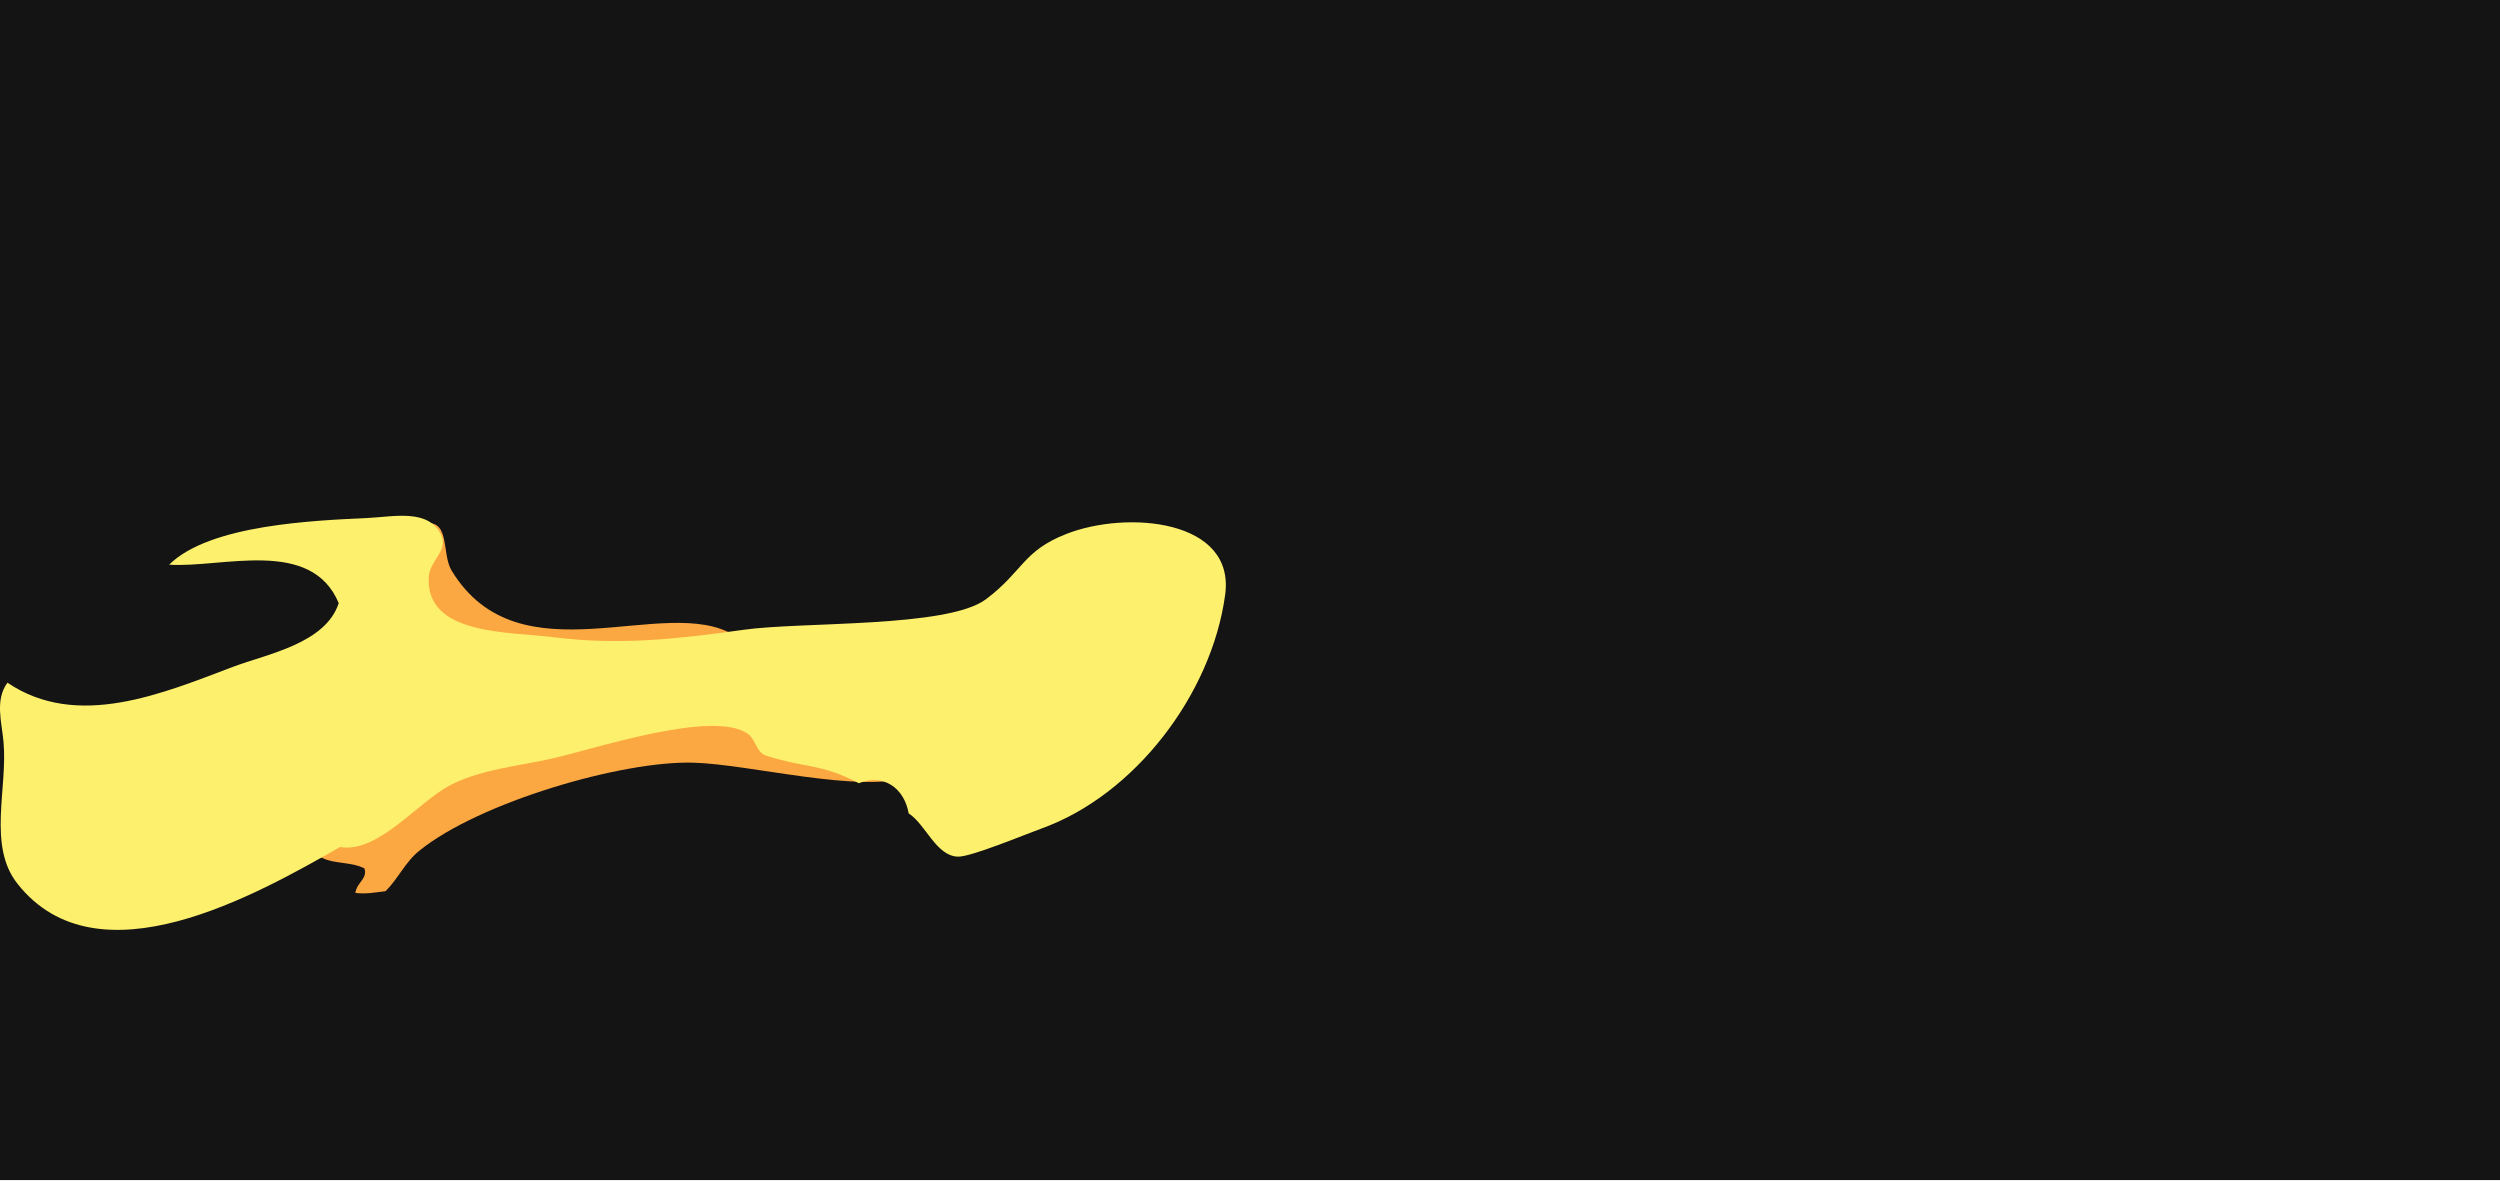
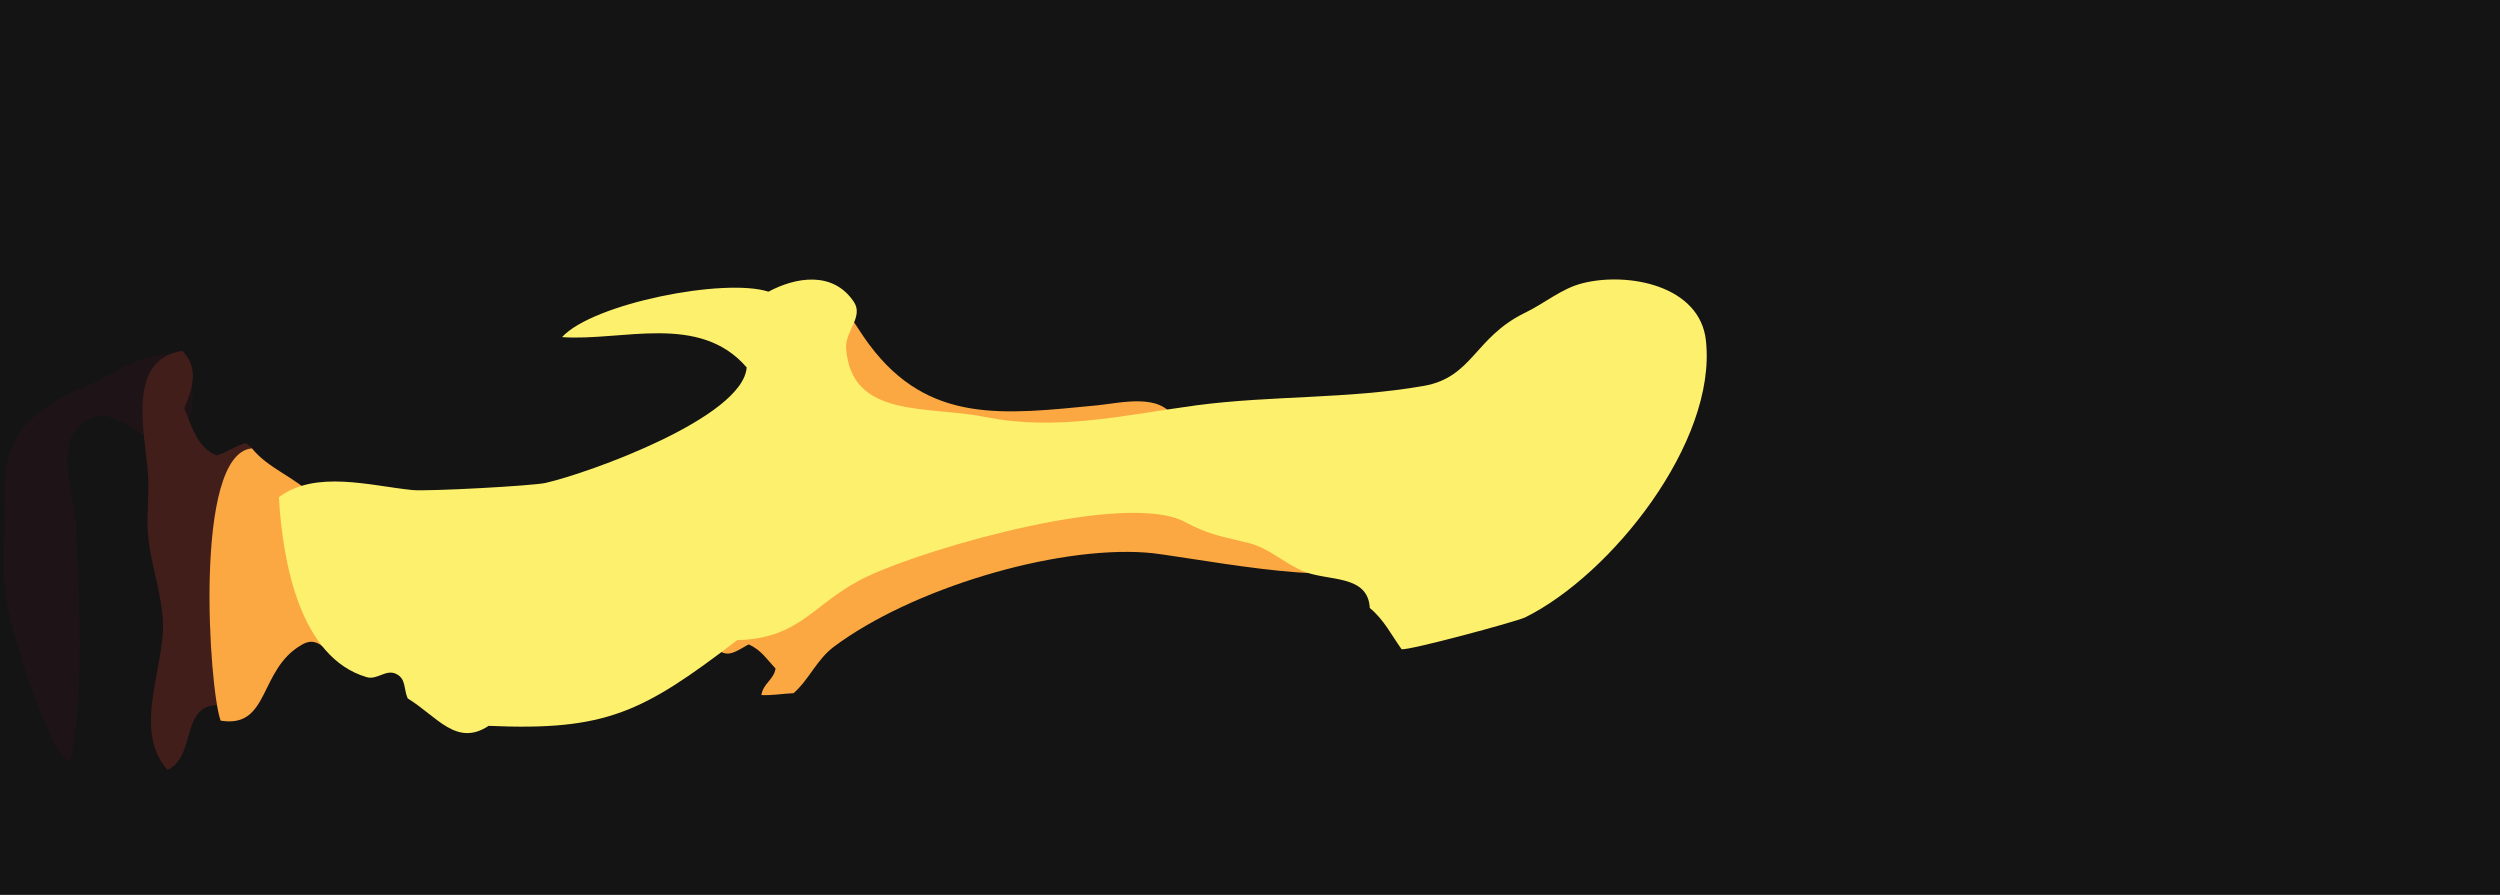
- <svg xmlns="http://www.w3.org/2000/svg" width="572" height="270" viewBox="0 0 572 270">
-   <rect width="572" height="270" fill="#141414" />
-   <path id="orange" fill="#fca842" fill-rule="evenodd" d="M81.3,204.3 C81.7,201.8 84.1,201.1 83.4,198.7 C79.5,196.7 74.3,198.2 71.6,194.5 C77.6,184.9 100.2,171.8 110.7,167.4 C116.5,164.9 126.4,165.3 129.7,159.5 C126.5,154.2 117.5,156.3 112.0,154.7 C97.4,150.3 85.0,138.5 90.6,124.3 C91.7,121.4 94.7,119.9 97.8,119.7 C102.9,119.4 101.1,126.8 103.3,130.5 C118.8,156.1 152.1,135.6 168.1,145.4 C166.2,152.4 156.0,150.7 152.0,156.1 C154.6,161.1 162.1,158.7 166.8,158.9 C173.5,159.2 208.7,168.2 208.1,177.7 C196.8,181.6 171.9,174.9 158.7,174.5 C142.3,174.0 109.6,183.6 96.0,194.6 C92.7,197.2 91.1,201.1 88.2,203.9 C85.8,204.2 83.7,204.6 81.3,204.3Z" />
-   <path id="gold" fill="#fcf06c" fill-rule="evenodd" d="M4.0,202.2 C-2.9,193.5 1.8,180.4 0.8,169.7 C0.4,165.2 -1.2,160.2 1.7,156.2 C17.7,167.0 37.1,158.7 53.5,152.5 C61.3,149.6 74.5,147.2 77.5,138.0 C71.2,122.9 50.8,130.0 38.7,129.2 C48.0,120.0 71.9,119.1 84.4,118.5 C90.2,118.2 98.0,116.4 100.9,122.3 C102.7,125.9 98.3,128.3 98.1,132.0 C97.3,145.4 116.4,144.5 126.7,145.8 C141.9,147.7 155.0,146.2 170.1,144.1 C183.5,142.2 216.8,143.7 225.6,137.1 C234.1,130.7 234.0,126.1 243.9,122.2 C257.8,116.7 282.8,118.8 280.3,136.2 C277.2,158.8 259.7,181.9 238.2,189.6 C234.6,190.9 222.1,196.1 219.2,196.0 C214.2,195.9 211.8,188.6 207.9,186.1 C206.9,180.3 202.1,176.9 196.5,179.2 C187.7,174.6 184.8,175.9 175.3,172.9 C173.0,172.1 173.0,169.3 171.1,167.9 C163.1,162.2 135.3,171.6 126.1,173.6 C118.5,175.3 110.2,176.0 103.1,179.6 C95.6,183.5 86.5,195.3 77.8,193.8 C58.7,204.7 22.3,225.4 4.0,202.2Z" />
+ <svg xmlns="http://www.w3.org/2000/svg" width="528" height="189" viewBox="0 0 528 189">
+   <rect width="528" height="189" fill="#141414" />
+   <path id="smoke" fill="#1e1418" fill-rule="evenodd" d="M14.8,160.9 C10.2,159.1 2.7,134.1 1.6,128.1 C0.2,120.6 1.3,112.8 1.0,105.2 C0.5,92.2 6.0,86.9 17.9,81.7 C24.5,78.9 30.8,73.4 38.4,75.3 C42.3,81.3 41.7,93.1 33.1,93.9 C26.7,89.6 21.5,84.7 16.3,90.4 C11.8,95.5 15.8,104.8 16.0,111.2 C16.6,126.2 17.9,146.1 14.8,160.9Z" />
+   <path id="ember" fill="#421e1a" fill-rule="evenodd" d="M35.4,162.6 C28.5,155.0 33.8,142.9 34.4,133.7 C34.8,126.4 31.6,119.3 31.2,112.0 C31.0,107.8 31.6,103.6 31.2,99.4 C30.5,90.9 26.8,75.9 38.5,74.1 C42.1,77.7 40.7,82.0 38.9,86.2 C40.6,90.2 41.5,94.3 45.7,96.2 C47.9,95.6 49.6,94.2 51.9,93.6 C56.5,96.6 56.0,101.3 55.7,106.3 C55.3,114.8 58.3,147.1 50.7,152.1 C48.3,151.2 47.4,148.6 44.9,149.0 C38.4,150.0 41.2,159.8 35.4,162.6Z" />
+   <path id="orange" fill="#fca842" fill-rule="evenodd" d="M160.8,146.8 C161.2,144.3 163.4,143.6 163.8,141.2 C161.9,139.2 160.7,137.2 158.1,136.1 C155.4,137.6 153.6,139.1 151.4,137.0 C154.7,128.2 184.0,112.3 192.1,109.0 C197.8,106.7 205.6,107.0 209.5,101.9 C207.0,96.4 198.0,98.3 193.0,97.0 C179.4,93.4 164.4,78.8 171.0,63.7 C177.5,61.2 179.4,67.2 183.6,72.8 C196.2,89.7 212.1,87.5 231.8,85.6 C236.7,85.1 245.0,83.0 247.9,88.2 C243.6,93.4 234.7,92.6 232.5,98.5 C236.6,103.3 245.0,100.6 250.8,101.3 C261.6,102.8 282.1,109.5 287.9,119.1 C284.6,124.6 248.8,117.1 242.0,116.7 C222.6,115.3 192.4,124.4 176.1,136.6 C172.5,139.3 170.9,143.5 167.6,146.4 C165.3,146.5 163.1,146.9 160.8,146.8Z M46.6,152.2 C44.2,145.9 40.7,95.8 53.2,94.7 C56.7,99.0 62.4,100.8 66.2,104.8 C72.3,111.5 79.0,131.0 69.8,137.9 C67.7,136.0 66.2,134.7 63.7,136.2 C54.6,141.4 57.0,153.9 46.6,152.2Z" />
+   <path id="gold" fill="#fcf06c" fill-rule="evenodd" d="M86.1,147.5 C85.2,145.4 85.8,143.3 83.6,142.3 C81.5,141.3 79.6,143.7 77.4,143.0 C63.5,138.9 59.7,119.1 58.9,105.0 C66.7,99.2 78.2,102.6 87.1,103.5 C90.8,103.8 112.5,102.6 115.2,102.0 C124.4,99.9 156.9,88.2 157.7,77.6 C147.7,66.0 131.4,72.1 118.7,71.2 C125.2,64.1 153.0,58.6 162.3,61.6 C168.1,58.5 175.9,57.2 180.3,63.7 C182.5,66.9 178.4,70.0 178.7,73.6 C179.8,88.5 195.8,85.6 208.3,88.1 C223.3,91.1 237.8,87.6 252.7,85.6 C268.6,83.5 284.8,84.3 300.7,81.5 C311.0,79.7 311.4,71.3 322.0,66.1 C326.2,64.1 329.8,60.9 334.3,59.8 C343.9,57.4 359.1,60.3 360.3,72.0 C362.6,93.4 340.3,121.4 322.1,130.4 C320.2,131.3 297.3,137.5 296.0,137.1 C293.8,134.0 292.3,130.9 289.3,128.4 C288.9,121.3 280.6,122.8 275.4,120.7 C271.4,119.1 268.1,115.8 263.8,114.7 C258.6,113.4 255.3,113.0 250.4,110.3 C238.1,103.6 196.6,115.5 183.5,121.6 C171.8,127.0 169.6,134.8 155.7,135.2 C135.8,150.4 128.1,154.4 103.2,153.3 C96.4,157.8 92.3,151.3 86.1,147.5Z" />
</svg>
